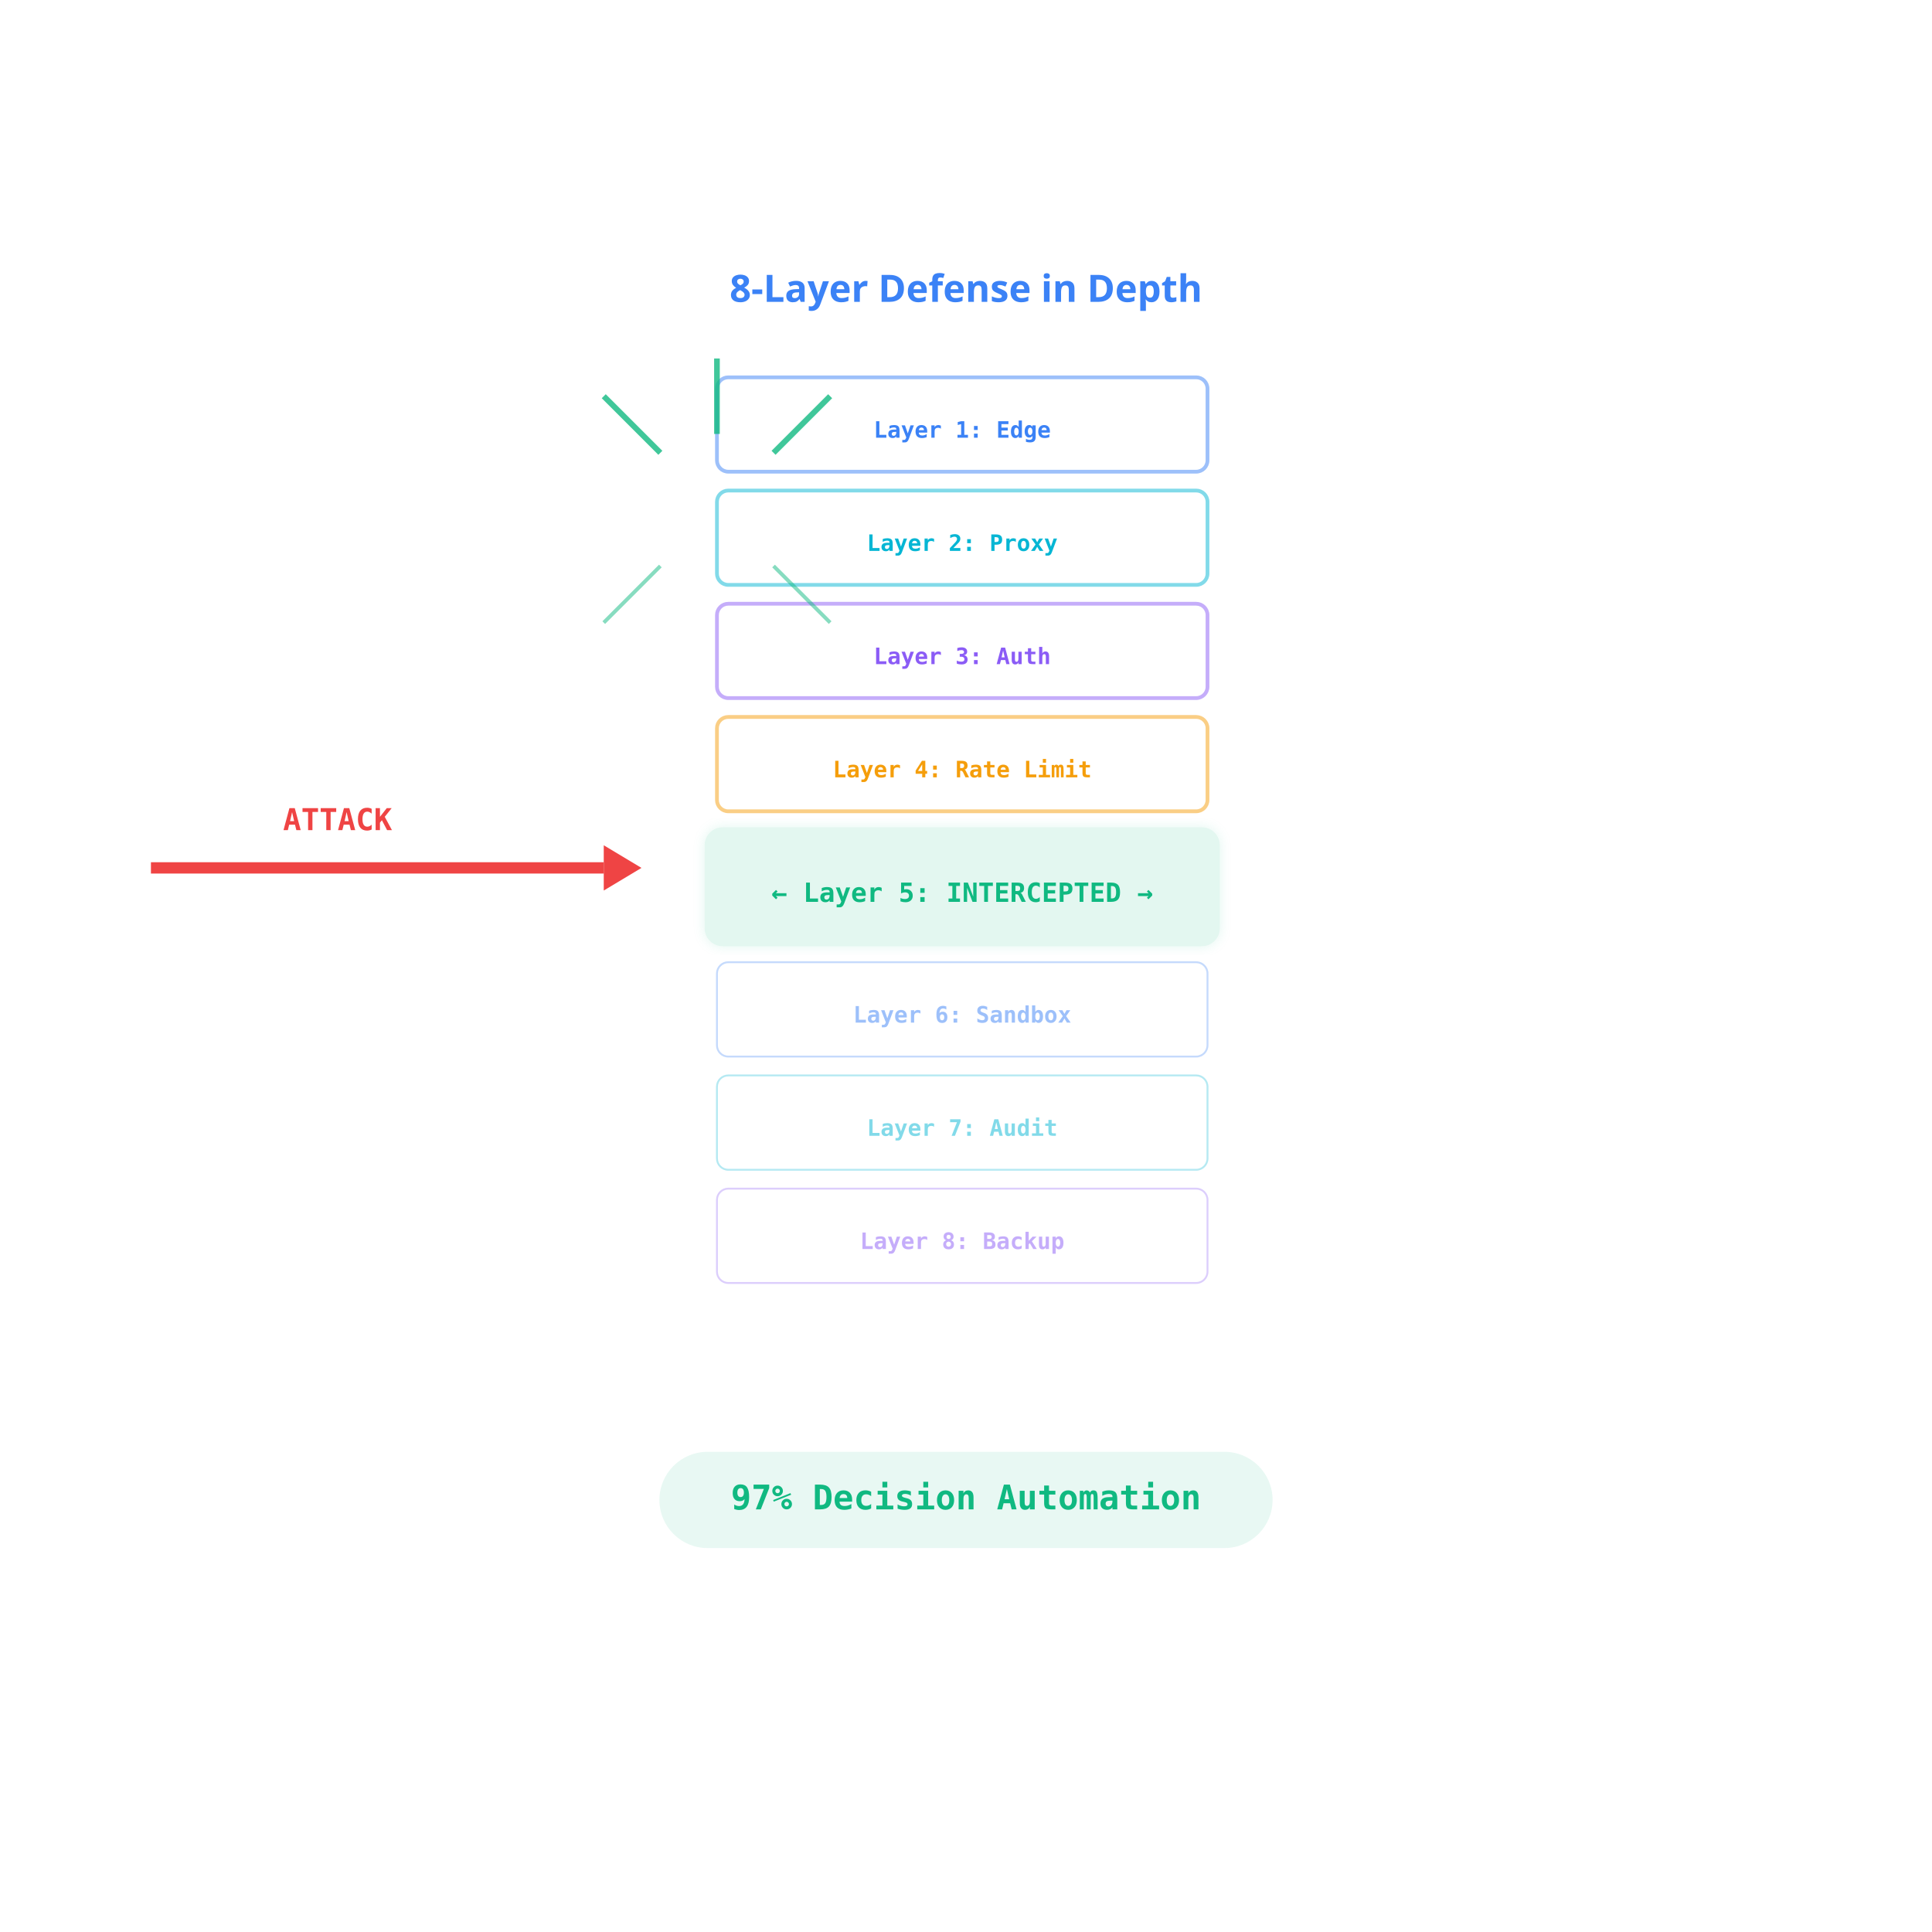
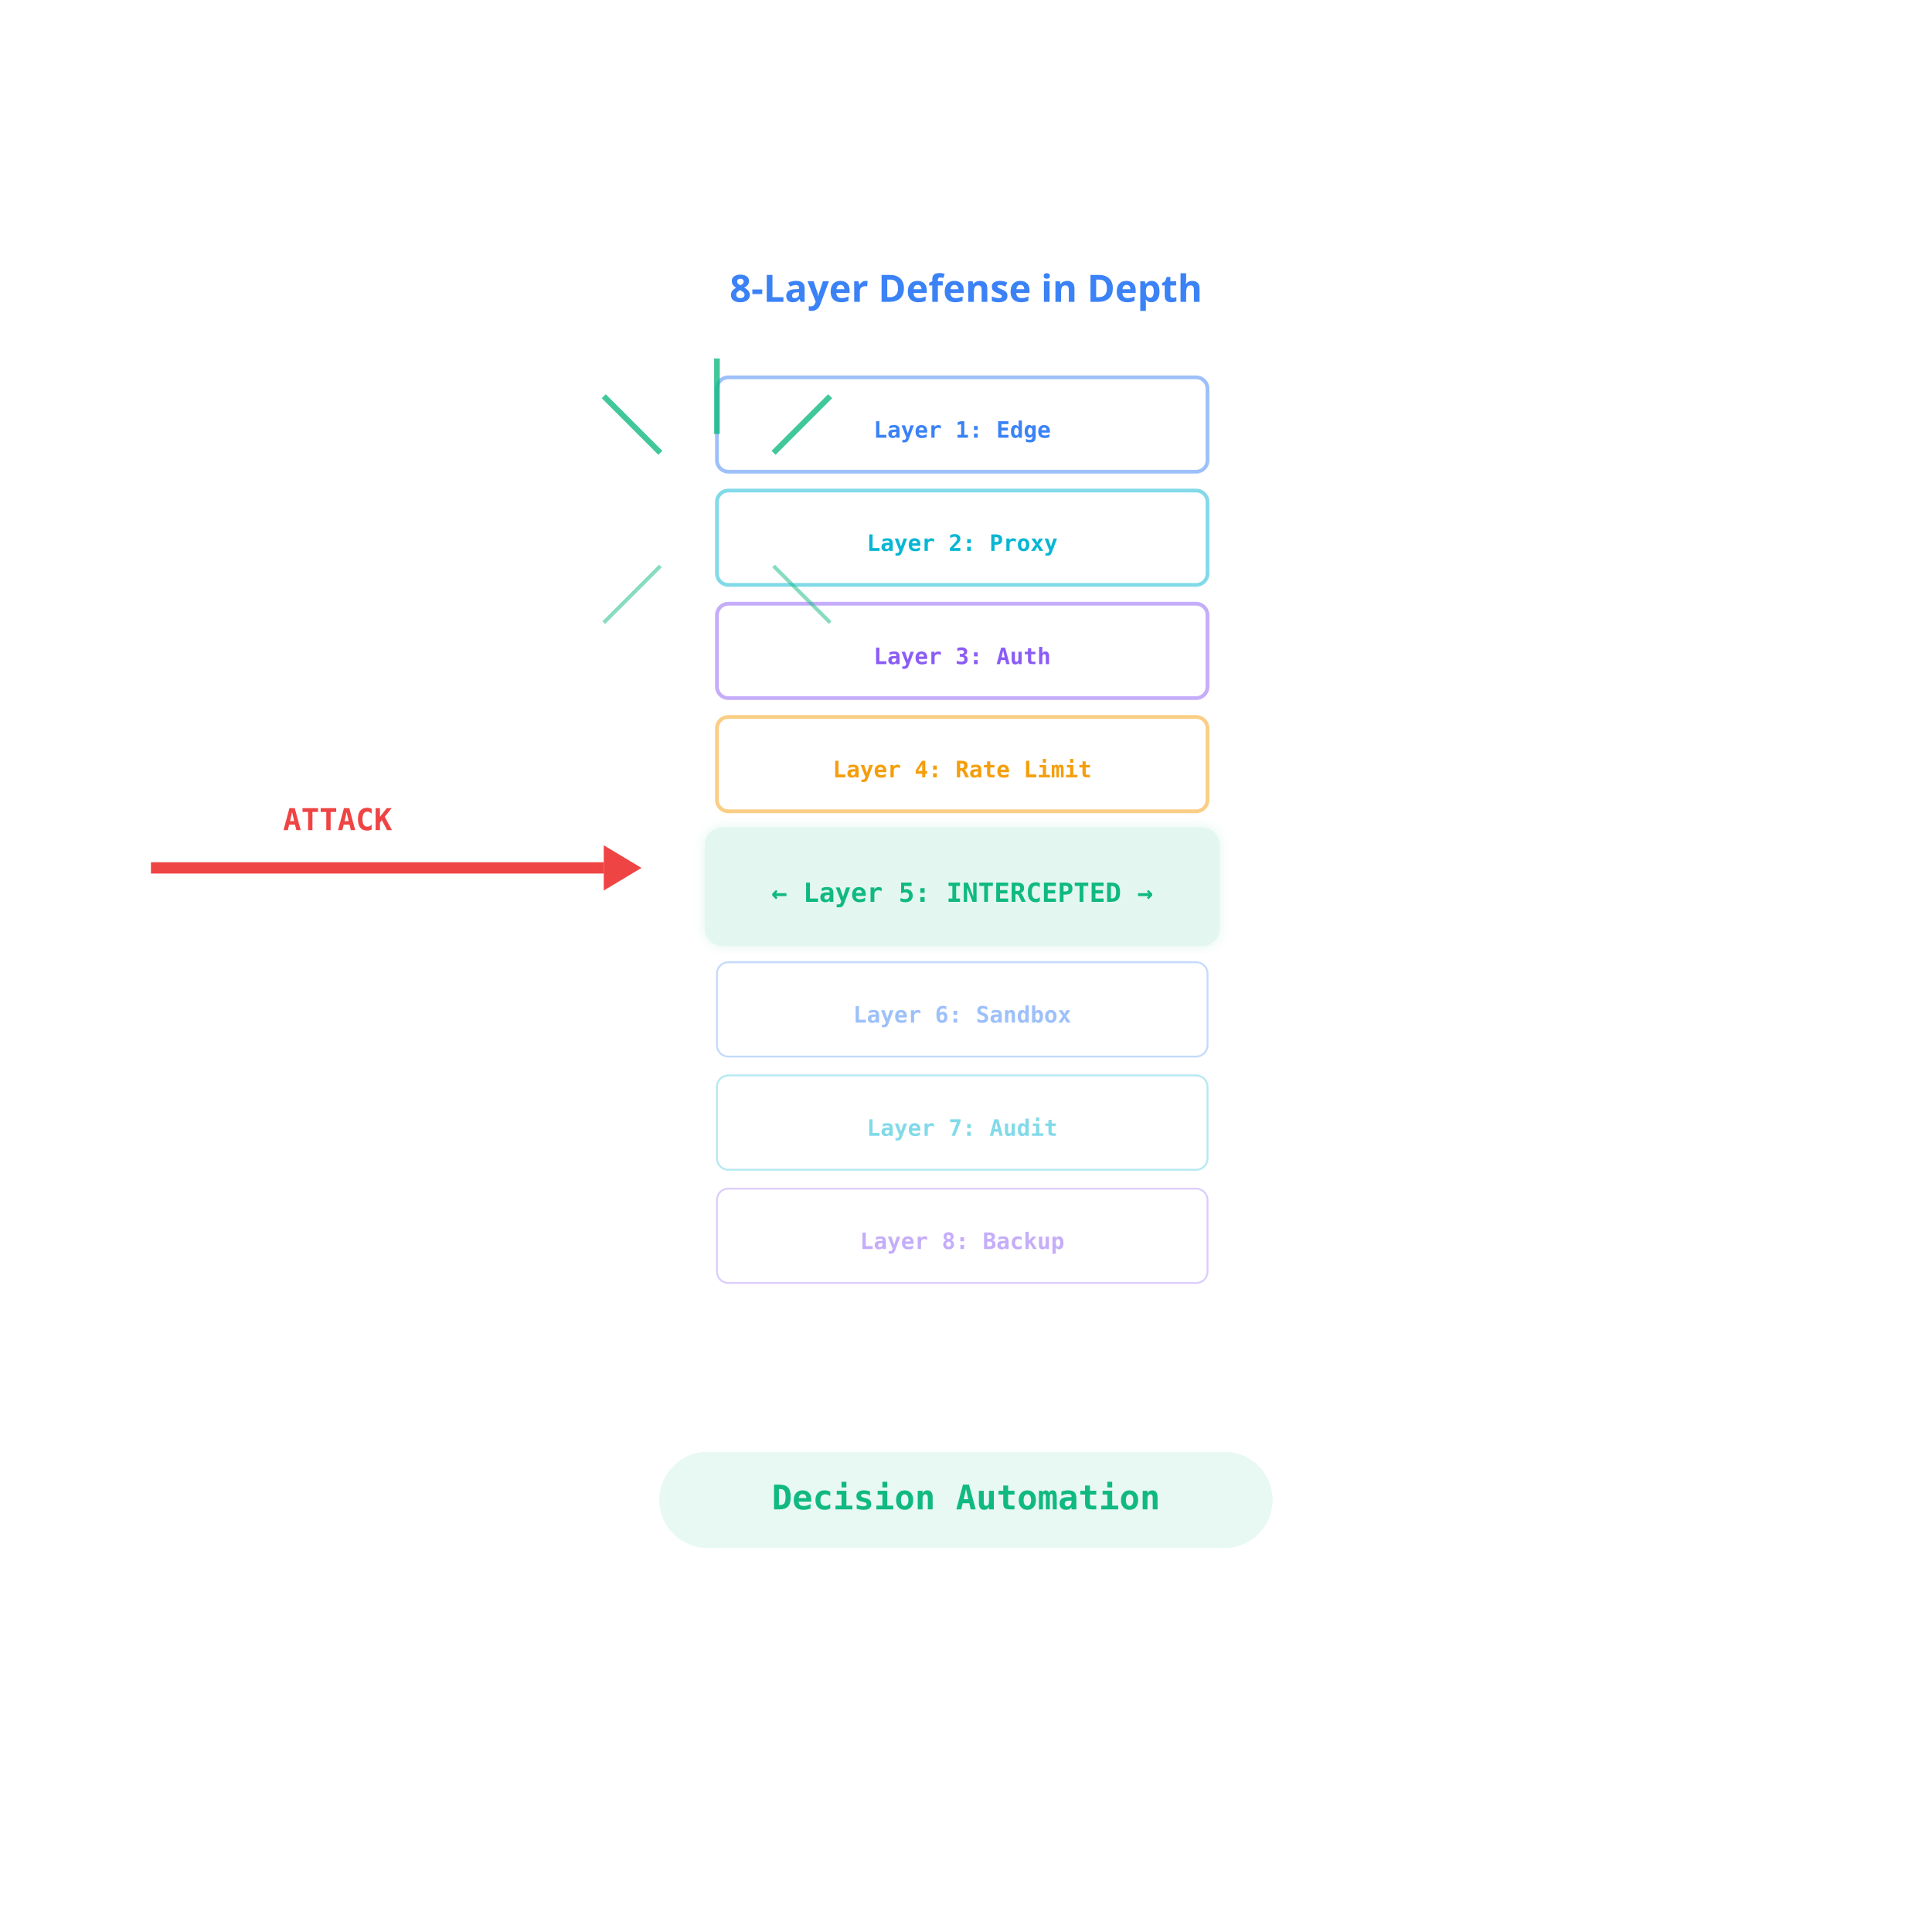
<svg xmlns="http://www.w3.org/2000/svg" viewBox="0 0 1024 1024" width="1024" height="1024">
  <defs>
    <filter id="glow">
      <feGaussianBlur stdDeviation="3" />
      <feMerge>
        <feMergeNode />
        <feMergeNode in="SourceGraphic" />
      </feMerge>
    </filter>
  </defs>
  <path d="M 80,460 L 320,460" stroke="#ef4444" stroke-width="6" fill="none" />
  <polygon points="320,448 340,460 320,472" fill="#ef4444" />
  <text x="150" y="440" fill="#ef4444" font-size="16" font-weight="700" font-family="monospace">ATTACK</text>
  <g transform="translate(380, 200)">
    <rect x="0" y="0" width="260" height="50" rx="6" fill="none" stroke="#3b82f6" stroke-width="2" opacity="0.5" />
    <text x="130" y="32" text-anchor="middle" fill="#3b82f6" font-size="12" font-weight="600" font-family="monospace">Layer 1: Edge</text>
    <rect x="0" y="60" width="260" height="50" rx="6" fill="none" stroke="#06b6d4" stroke-width="2" opacity="0.5" />
    <text x="130" y="92" text-anchor="middle" fill="#06b6d4" font-size="12" font-weight="600" font-family="monospace">Layer 2: Proxy</text>
    <rect x="0" y="120" width="260" height="50" rx="6" fill="none" stroke="#8b5cf6" stroke-width="2" opacity="0.5" />
    <text x="130" y="152" text-anchor="middle" fill="#8b5cf6" font-size="12" font-weight="600" font-family="monospace">Layer 3: Auth</text>
    <rect x="0" y="180" width="260" height="50" rx="6" fill="none" stroke="#f59e0b" stroke-width="2" opacity="0.5" />
    <text x="130" y="212" text-anchor="middle" fill="#f59e0b" font-size="12" font-weight="600" font-family="monospace">Layer 4: Rate Limit</text>
    <rect x="-5" y="240" width="270" height="60" rx="8" fill="#10b981" opacity="0.12" stroke="#10b981" stroke-width="3" filter="url(#glow)" />
    <text x="130" y="278" text-anchor="middle" fill="#10b981" font-size="14" font-weight="800" font-family="monospace">← Layer 5: INTERCEPTED →</text>
    <rect x="0" y="310" width="260" height="50" rx="6" fill="none" stroke="#3b82f6" stroke-width="1" opacity="0.3" />
    <text x="130" y="342" text-anchor="middle" fill="#3b82f6" font-size="12" font-weight="600" font-family="monospace" opacity="0.5">Layer 6: Sandbox</text>
    <rect x="0" y="370" width="260" height="50" rx="6" fill="none" stroke="#06b6d4" stroke-width="1" opacity="0.3" />
    <text x="130" y="402" text-anchor="middle" fill="#06b6d4" font-size="12" font-weight="600" font-family="monospace" opacity="0.5">Layer 7: Audit</text>
    <rect x="0" y="430" width="260" height="50" rx="6" fill="none" stroke="#8b5cf6" stroke-width="1" opacity="0.3" />
    <text x="130" y="462" text-anchor="middle" fill="#8b5cf6" font-size="12" font-weight="600" font-family="monospace" opacity="0.5">Layer 8: Backup</text>
  </g>
  <g transform="translate(380, 270)">
    <line x1="-30" y1="-30" x2="-60" y2="-60" stroke="#10b981" stroke-width="3" opacity="0.8" />
    <line x1="0" y1="-40" x2="0" y2="-80" stroke="#10b981" stroke-width="3" opacity="0.8" />
    <line x1="30" y1="-30" x2="60" y2="-60" stroke="#10b981" stroke-width="3" opacity="0.8" />
    <line x1="-30" y1="30" x2="-60" y2="60" stroke="#10b981" stroke-width="2" opacity="0.5" />
    <line x1="30" y1="30" x2="60" y2="60" stroke="#10b981" stroke-width="2" opacity="0.5" />
  </g>
  <rect x="350" y="770" width="324" height="50" rx="25" fill="#10b981" opacity="0.1" stroke="#10b981" stroke-width="1" />
-   <text x="512" y="800" text-anchor="middle" fill="#10b981" font-size="18" font-weight="800" font-family="monospace">97% Decision Automation</text>
+   <text x="512" y="800" text-anchor="middle" fill="#10b981" font-size="18" font-weight="800" font-family="monospace">Decision Automation</text>
  <text x="512" y="160" text-anchor="middle" fill="#3b82f6" font-size="20" font-weight="700" font-family="sans-serif">8-Layer Defense in Depth</text>
</svg>
